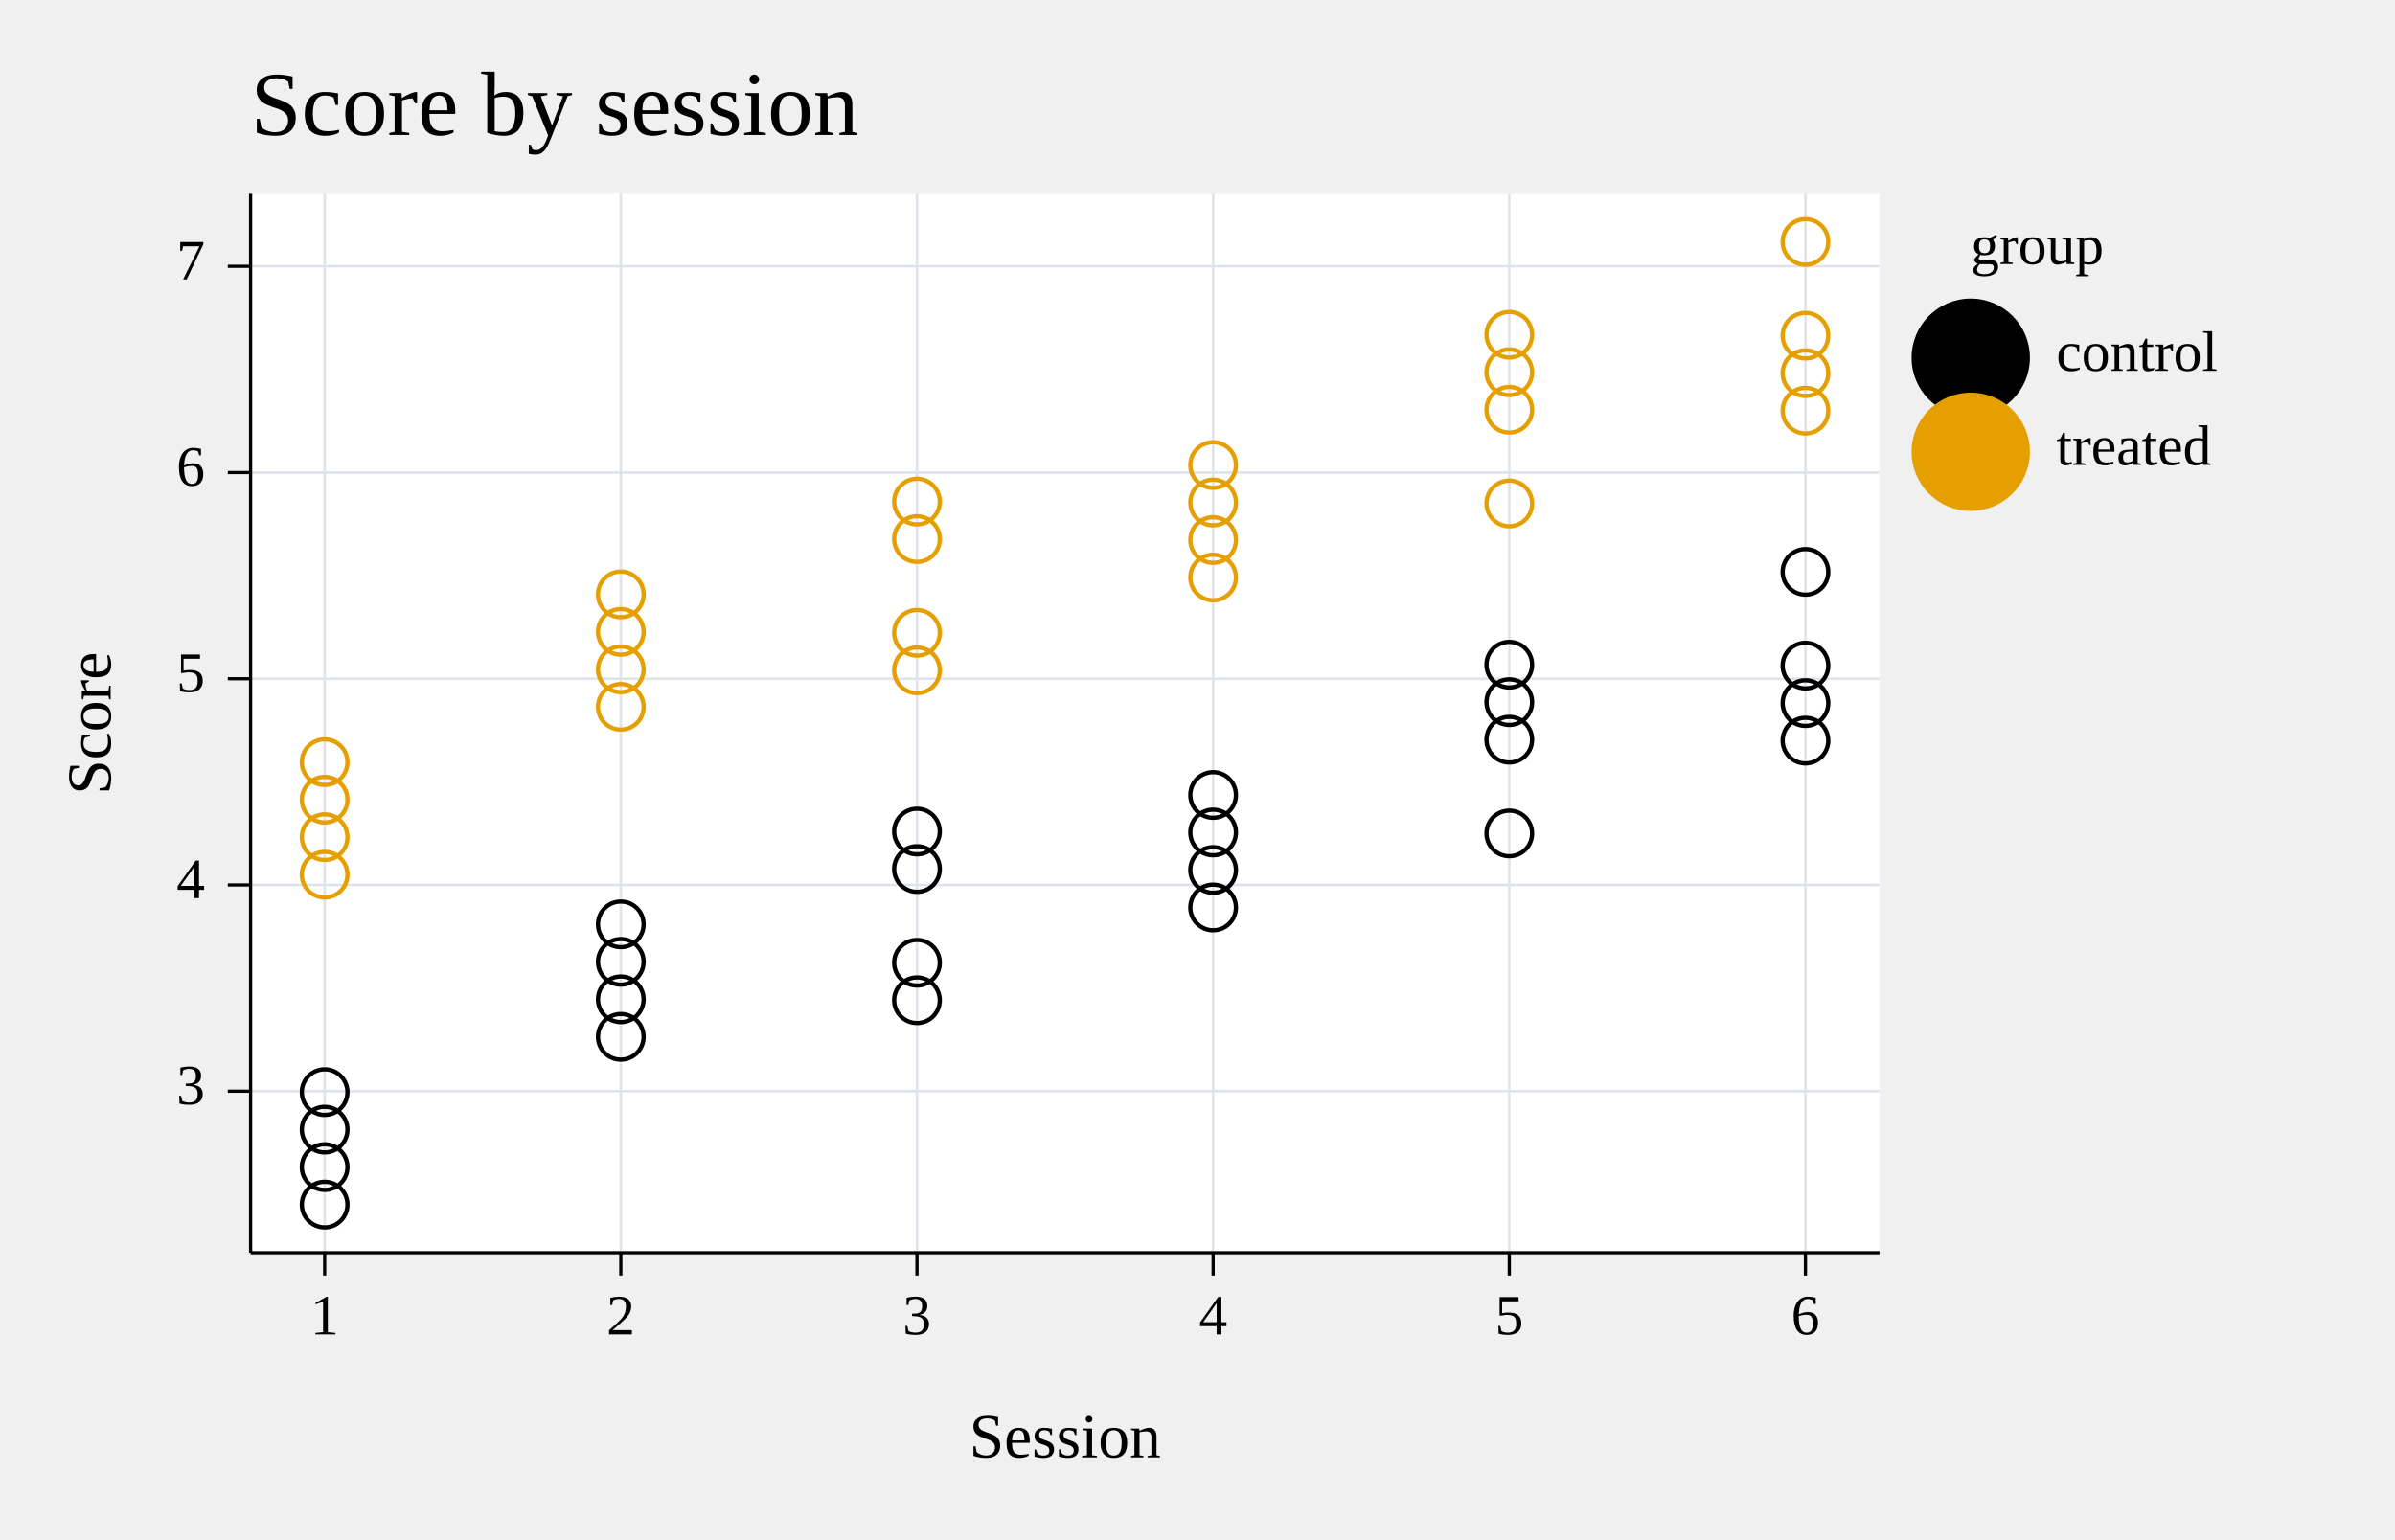
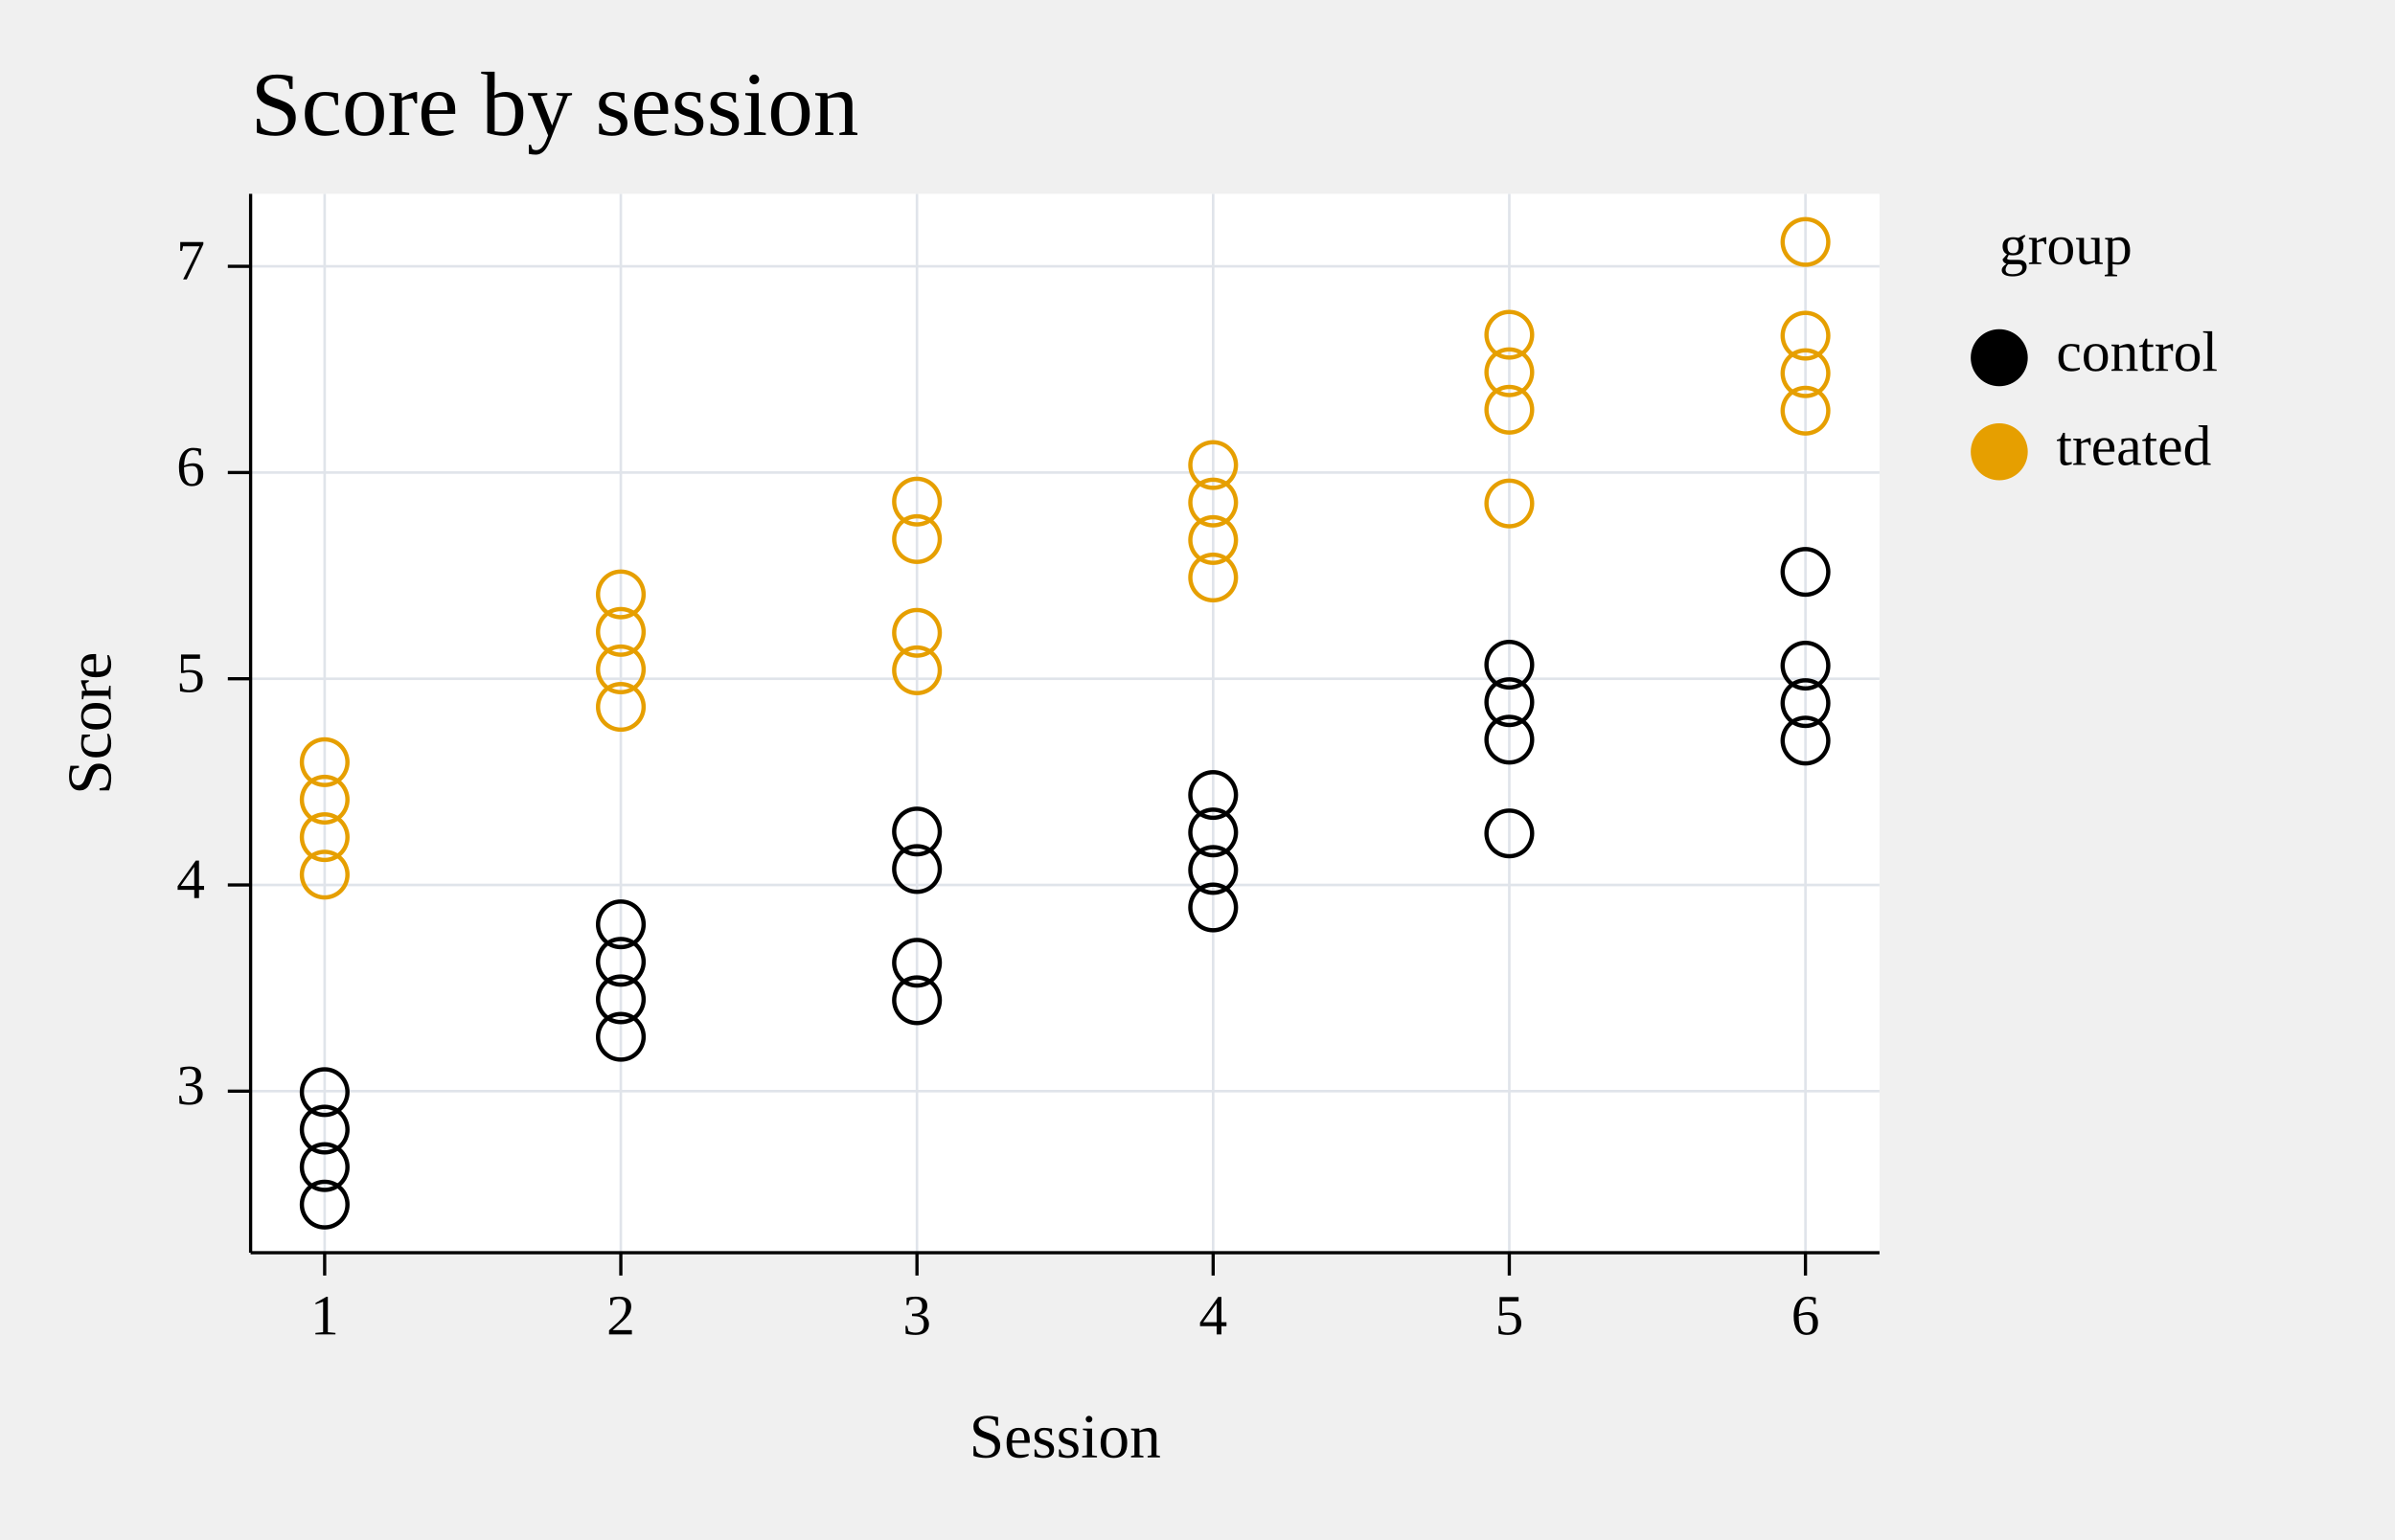
<svg xmlns="http://www.w3.org/2000/svg" width="560" height="360" viewBox="0 0 560 360" id="intaglio-plot" role="img" aria-labelledby="intaglio-plot-title" aria-describedby="intaglio-plot-description">
  <g data-name="plot-panel" clip-path="url(#clip-0)">
    <rect data-name="plot-panel-background" stroke="none" fill="#ffffff" stroke-width="1" stroke-linecap="butt" stroke-linejoin="miter" x="58.6" y="45.333" width="380.867" height="247.667" />
    <polyline data-name="plot-panel-grid-x" stroke="#e0e4ea" fill="none" stroke-width="0.6" stroke-linecap="butt" stroke-linejoin="miter" points="75.912,293 75.912,45.333" />
    <polyline data-name="plot-panel-grid-x" stroke="#e0e4ea" fill="none" stroke-width="0.6" stroke-linecap="butt" stroke-linejoin="miter" points="145.161,293 145.161,45.333" />
    <polyline data-name="plot-panel-grid-x" stroke="#e0e4ea" fill="none" stroke-width="0.6" stroke-linecap="butt" stroke-linejoin="miter" points="214.409,293 214.409,45.333" />
    <polyline data-name="plot-panel-grid-x" stroke="#e0e4ea" fill="none" stroke-width="0.6" stroke-linecap="butt" stroke-linejoin="miter" points="283.658,293 283.658,45.333" />
    <polyline data-name="plot-panel-grid-x" stroke="#e0e4ea" fill="none" stroke-width="0.6" stroke-linecap="butt" stroke-linejoin="miter" points="352.906,293 352.906,45.333" />
    <polyline data-name="plot-panel-grid-x" stroke="#e0e4ea" fill="none" stroke-width="0.6" stroke-linecap="butt" stroke-linejoin="miter" points="422.154,293 422.154,45.333" />
    <polyline data-name="plot-panel-grid-y" stroke="#e0e4ea" fill="none" stroke-width="0.6" stroke-linecap="butt" stroke-linejoin="miter" points="58.6,255.215 439.467,255.215" />
    <polyline data-name="plot-panel-grid-y" stroke="#e0e4ea" fill="none" stroke-width="0.6" stroke-linecap="butt" stroke-linejoin="miter" points="58.6,206.984 439.467,206.984" />
    <polyline data-name="plot-panel-grid-y" stroke="#e0e4ea" fill="none" stroke-width="0.6" stroke-linecap="butt" stroke-linejoin="miter" points="58.6,158.753 439.467,158.753" />
    <polyline data-name="plot-panel-grid-y" stroke="#e0e4ea" fill="none" stroke-width="0.6" stroke-linecap="butt" stroke-linejoin="miter" points="58.6,110.522 439.467,110.522" />
    <polyline data-name="plot-panel-grid-y" stroke="#e0e4ea" fill="none" stroke-width="0.6" stroke-linecap="butt" stroke-linejoin="miter" points="58.6,62.291 439.467,62.291" />
    <circle stroke="#000000" fill="none" stroke-width="1" stroke-linecap="butt" stroke-linejoin="miter" cx="75.912" cy="281.742" r="5.333" />
    <circle stroke="#000000" fill="none" stroke-width="1" stroke-linecap="butt" stroke-linejoin="miter" cx="145.161" cy="242.5" r="5.333" />
    <circle stroke="#000000" fill="none" stroke-width="1" stroke-linecap="butt" stroke-linejoin="miter" cx="214.409" cy="203.257" r="5.333" />
    <circle stroke="#000000" fill="none" stroke-width="1" stroke-linecap="butt" stroke-linejoin="miter" cx="283.658" cy="212.246" r="5.333" />
    <circle stroke="#000000" fill="none" stroke-width="1" stroke-linecap="butt" stroke-linejoin="miter" cx="352.906" cy="173.003" r="5.333" />
    <circle stroke="#000000" fill="none" stroke-width="1" stroke-linecap="butt" stroke-linejoin="miter" cx="422.154" cy="133.761" r="5.333" />
    <circle stroke="#000000" fill="none" stroke-width="1" stroke-linecap="butt" stroke-linejoin="miter" cx="75.912" cy="272.973" r="5.333" />
    <circle stroke="#000000" fill="none" stroke-width="1" stroke-linecap="butt" stroke-linejoin="miter" cx="145.161" cy="233.731" r="5.333" />
    <circle stroke="#000000" fill="none" stroke-width="1" stroke-linecap="butt" stroke-linejoin="miter" cx="214.409" cy="194.488" r="5.333" />
    <circle stroke="#000000" fill="none" stroke-width="1" stroke-linecap="butt" stroke-linejoin="miter" cx="283.658" cy="203.476" r="5.333" />
    <circle stroke="#000000" fill="none" stroke-width="1" stroke-linecap="butt" stroke-linejoin="miter" cx="352.906" cy="164.234" r="5.333" />
    <circle stroke="#000000" fill="none" stroke-width="1" stroke-linecap="butt" stroke-linejoin="miter" cx="422.154" cy="173.222" r="5.333" />
    <circle stroke="#000000" fill="none" stroke-width="1" stroke-linecap="butt" stroke-linejoin="miter" cx="75.912" cy="264.204" r="5.333" />
    <circle stroke="#000000" fill="none" stroke-width="1" stroke-linecap="butt" stroke-linejoin="miter" cx="145.161" cy="224.961" r="5.333" />
    <circle stroke="#000000" fill="none" stroke-width="1" stroke-linecap="butt" stroke-linejoin="miter" cx="214.409" cy="233.95" r="5.333" />
    <circle stroke="#000000" fill="none" stroke-width="1" stroke-linecap="butt" stroke-linejoin="miter" cx="283.658" cy="194.707" r="5.333" />
    <circle stroke="#000000" fill="none" stroke-width="1" stroke-linecap="butt" stroke-linejoin="miter" cx="352.906" cy="155.465" r="5.333" />
    <circle stroke="#000000" fill="none" stroke-width="1" stroke-linecap="butt" stroke-linejoin="miter" cx="422.154" cy="164.453" r="5.333" />
    <circle stroke="#000000" fill="none" stroke-width="1" stroke-linecap="butt" stroke-linejoin="miter" cx="75.912" cy="255.435" r="5.333" />
    <circle stroke="#000000" fill="none" stroke-width="1" stroke-linecap="butt" stroke-linejoin="miter" cx="145.161" cy="216.192" r="5.333" />
    <circle stroke="#000000" fill="none" stroke-width="1" stroke-linecap="butt" stroke-linejoin="miter" cx="214.409" cy="225.18" r="5.333" />
    <circle stroke="#000000" fill="none" stroke-width="1" stroke-linecap="butt" stroke-linejoin="miter" cx="283.658" cy="185.938" r="5.333" />
    <circle stroke="#000000" fill="none" stroke-width="1" stroke-linecap="butt" stroke-linejoin="miter" cx="352.906" cy="194.927" r="5.333" />
    <circle stroke="#000000" fill="none" stroke-width="1" stroke-linecap="butt" stroke-linejoin="miter" cx="422.154" cy="155.684" r="5.333" />
    <circle stroke="#e69f00" fill="none" stroke-width="1" stroke-linecap="butt" stroke-linejoin="miter" cx="75.912" cy="204.573" r="5.333" />
    <circle stroke="#e69f00" fill="none" stroke-width="1" stroke-linecap="butt" stroke-linejoin="miter" cx="145.161" cy="165.33" r="5.333" />
    <circle stroke="#e69f00" fill="none" stroke-width="1" stroke-linecap="butt" stroke-linejoin="miter" cx="214.409" cy="126.088" r="5.333" />
    <circle stroke="#e69f00" fill="none" stroke-width="1" stroke-linecap="butt" stroke-linejoin="miter" cx="283.658" cy="135.076" r="5.333" />
    <circle stroke="#e69f00" fill="none" stroke-width="1" stroke-linecap="butt" stroke-linejoin="miter" cx="352.906" cy="95.834" r="5.333" />
    <circle stroke="#e69f00" fill="none" stroke-width="1" stroke-linecap="butt" stroke-linejoin="miter" cx="422.154" cy="56.591" r="5.333" />
    <circle stroke="#e69f00" fill="none" stroke-width="1" stroke-linecap="butt" stroke-linejoin="miter" cx="75.912" cy="195.803" r="5.333" />
    <circle stroke="#e69f00" fill="none" stroke-width="1" stroke-linecap="butt" stroke-linejoin="miter" cx="145.161" cy="156.561" r="5.333" />
    <circle stroke="#e69f00" fill="none" stroke-width="1" stroke-linecap="butt" stroke-linejoin="miter" cx="214.409" cy="117.318" r="5.333" />
    <circle stroke="#e69f00" fill="none" stroke-width="1" stroke-linecap="butt" stroke-linejoin="miter" cx="283.658" cy="126.307" r="5.333" />
    <circle stroke="#e69f00" fill="none" stroke-width="1" stroke-linecap="butt" stroke-linejoin="miter" cx="352.906" cy="87.064" r="5.333" />
    <circle stroke="#e69f00" fill="none" stroke-width="1" stroke-linecap="butt" stroke-linejoin="miter" cx="422.154" cy="96.053" r="5.333" />
    <circle stroke="#e69f00" fill="none" stroke-width="1" stroke-linecap="butt" stroke-linejoin="miter" cx="75.912" cy="187.034" r="5.333" />
    <circle stroke="#e69f00" fill="none" stroke-width="1" stroke-linecap="butt" stroke-linejoin="miter" cx="145.161" cy="147.792" r="5.333" />
    <circle stroke="#e69f00" fill="none" stroke-width="1" stroke-linecap="butt" stroke-linejoin="miter" cx="214.409" cy="156.78" r="5.333" />
    <circle stroke="#e69f00" fill="none" stroke-width="1" stroke-linecap="butt" stroke-linejoin="miter" cx="283.658" cy="117.537" r="5.333" />
    <circle stroke="#e69f00" fill="none" stroke-width="1" stroke-linecap="butt" stroke-linejoin="miter" cx="352.906" cy="78.295" r="5.333" />
    <circle stroke="#e69f00" fill="none" stroke-width="1" stroke-linecap="butt" stroke-linejoin="miter" cx="422.154" cy="87.283" r="5.333" />
    <circle stroke="#e69f00" fill="none" stroke-width="1" stroke-linecap="butt" stroke-linejoin="miter" cx="75.912" cy="178.265" r="5.333" />
    <circle stroke="#e69f00" fill="none" stroke-width="1" stroke-linecap="butt" stroke-linejoin="miter" cx="145.161" cy="139.022" r="5.333" />
    <circle stroke="#e69f00" fill="none" stroke-width="1" stroke-linecap="butt" stroke-linejoin="miter" cx="214.409" cy="148.011" r="5.333" />
    <circle stroke="#e69f00" fill="none" stroke-width="1" stroke-linecap="butt" stroke-linejoin="miter" cx="283.658" cy="108.768" r="5.333" />
    <circle stroke="#e69f00" fill="none" stroke-width="1" stroke-linecap="butt" stroke-linejoin="miter" cx="352.906" cy="117.757" r="5.333" />
    <circle stroke="#e69f00" fill="none" stroke-width="1" stroke-linecap="butt" stroke-linejoin="miter" cx="422.154" cy="78.514" r="5.333" />
  </g>
  <g data-name="x-axis">
    <polyline data-name="x-axis-baseline" stroke="#000000" fill="none" stroke-width="0.75" stroke-linecap="butt" stroke-linejoin="miter" points="58.6,293 439.467,293" />
    <polyline data-name="x-axis-ticks" stroke="#000000" fill="none" stroke-width="0.75" stroke-linecap="butt" stroke-linejoin="miter" points="75.912,293 75.912,298.333" />
    <polyline data-name="x-axis-ticks" stroke="#000000" fill="none" stroke-width="0.75" stroke-linecap="butt" stroke-linejoin="miter" points="145.161,293 145.161,298.333" />
    <polyline data-name="x-axis-ticks" stroke="#000000" fill="none" stroke-width="0.75" stroke-linecap="butt" stroke-linejoin="miter" points="214.409,293 214.409,298.333" />
    <polyline data-name="x-axis-ticks" stroke="#000000" fill="none" stroke-width="0.75" stroke-linecap="butt" stroke-linejoin="miter" points="283.658,293 283.658,298.333" />
    <polyline data-name="x-axis-ticks" stroke="#000000" fill="none" stroke-width="0.75" stroke-linecap="butt" stroke-linejoin="miter" points="352.906,293 352.906,298.333" />
    <polyline data-name="x-axis-ticks" stroke="#000000" fill="none" stroke-width="0.75" stroke-linecap="butt" stroke-linejoin="miter" points="422.154,293 422.154,298.333" />
    <text data-name="x-axis-label" fill="#000000" stroke="none" font-size="13.333" x="75.912" y="303.667" text-anchor="middle" dominant-baseline="text-before-edge">1</text>
    <text data-name="x-axis-label" fill="#000000" stroke="none" font-size="13.333" x="145.161" y="303.667" text-anchor="middle" dominant-baseline="text-before-edge">2</text>
    <text data-name="x-axis-label" fill="#000000" stroke="none" font-size="13.333" x="214.409" y="303.667" text-anchor="middle" dominant-baseline="text-before-edge">3</text>
    <text data-name="x-axis-label" fill="#000000" stroke="none" font-size="13.333" x="283.658" y="303.667" text-anchor="middle" dominant-baseline="text-before-edge">4</text>
    <text data-name="x-axis-label" fill="#000000" stroke="none" font-size="13.333" x="352.906" y="303.667" text-anchor="middle" dominant-baseline="text-before-edge">5</text>
    <text data-name="x-axis-label" fill="#000000" stroke="none" font-size="13.333" x="422.154" y="303.667" text-anchor="middle" dominant-baseline="text-before-edge">6</text>
    <text data-name="x-axis-title" fill="#000000" stroke="none" font-size="14.667" x="249.033" y="337.5" text-anchor="middle" dominant-baseline="middle">Session</text>
  </g>
  <g data-name="y-axis">
    <polyline data-name="y-axis-baseline" stroke="#000000" fill="none" stroke-width="0.75" stroke-linecap="butt" stroke-linejoin="miter" points="58.6,293 58.6,45.333" />
    <polyline data-name="y-axis-ticks" stroke="#000000" fill="none" stroke-width="0.75" stroke-linecap="butt" stroke-linejoin="miter" points="58.6,255.215 53.267,255.215" />
    <polyline data-name="y-axis-ticks" stroke="#000000" fill="none" stroke-width="0.75" stroke-linecap="butt" stroke-linejoin="miter" points="58.6,206.984 53.267,206.984" />
    <polyline data-name="y-axis-ticks" stroke="#000000" fill="none" stroke-width="0.75" stroke-linecap="butt" stroke-linejoin="miter" points="58.6,158.753 53.267,158.753" />
    <polyline data-name="y-axis-ticks" stroke="#000000" fill="none" stroke-width="0.75" stroke-linecap="butt" stroke-linejoin="miter" points="58.6,110.522 53.267,110.522" />
    <polyline data-name="y-axis-ticks" stroke="#000000" fill="none" stroke-width="0.75" stroke-linecap="butt" stroke-linejoin="miter" points="58.6,62.291 53.267,62.291" />
    <text data-name="y-axis-label" fill="#000000" stroke="none" font-size="13.333" x="47.933" y="255.215" text-anchor="end" dominant-baseline="middle">3</text>
    <text data-name="y-axis-label" fill="#000000" stroke="none" font-size="13.333" x="47.933" y="206.984" text-anchor="end" dominant-baseline="middle">4</text>
    <text data-name="y-axis-label" fill="#000000" stroke="none" font-size="13.333" x="47.933" y="158.753" text-anchor="end" dominant-baseline="middle">5</text>
    <text data-name="y-axis-label" fill="#000000" stroke="none" font-size="13.333" x="47.933" y="110.522" text-anchor="end" dominant-baseline="middle">6</text>
    <text data-name="y-axis-label" fill="#000000" stroke="none" font-size="13.333" x="47.933" y="62.291" text-anchor="end" dominant-baseline="middle">7</text>
    <text data-name="y-axis-title" fill="#000000" stroke="none" font-size="14.667" x="22.5" y="169.167" text-anchor="middle" dominant-baseline="middle" transform="rotate(-90 22.5 169.1667)">Score</text>
  </g>
  <g data-name="group-legend">
-     <text data-name="group-legend-title" fill="#000000" stroke="none" font-size="13.333" x="460.8" y="53.333" text-anchor="start" dominant-baseline="text-before-edge">group</text>
-     <circle data-name="group-legend-entry-0-key" stroke="#000000" fill="#000000" stroke-width="1" stroke-linecap="butt" stroke-linejoin="miter" cx="460.8" cy="83.667" r="13.333" />
+     <text data-name="group-legend-title" fill="#000000" stroke="none" font-size="13.333" x="467.467" y="53.333" text-anchor="start" dominant-baseline="text-before-edge">group</text>
+     <circle data-name="group-legend-entry-0-key" stroke="#000000" fill="#000000" stroke-width="1" stroke-linecap="butt" stroke-linejoin="miter" cx="467.467" cy="83.667" r="6.167" />
    <text data-name="group-legend-entry-0-label" fill="#000000" stroke="none" font-size="13.333" x="480.8" y="83.667" text-anchor="start" dominant-baseline="middle">control</text>
-     <circle data-name="group-legend-entry-1-key" stroke="#e69f00" fill="#e69f00" stroke-width="1" stroke-linecap="butt" stroke-linejoin="miter" cx="460.8" cy="105.667" r="13.333" />
+     <circle data-name="group-legend-entry-1-key" stroke="#e69f00" fill="#e69f00" stroke-width="1" stroke-linecap="butt" stroke-linejoin="miter" cx="467.467" cy="105.667" r="6.167" />
    <text data-name="group-legend-entry-1-label" fill="#000000" stroke="none" font-size="13.333" x="480.8" y="105.667" text-anchor="start" dominant-baseline="middle">treated</text>
  </g>
  <g data-name="plot-title">
    <text data-name="plot-title" fill="#000000" stroke="none" font-size="21.333" x="58.6" y="26.667" text-anchor="start" dominant-baseline="middle">Score by session</text>
  </g>
  <defs>
    <clipPath id="clip-0">
      <rect x="58.6" y="45.333" width="380.867" height="247.667" />
    </clipPath>
  </defs>
</svg>
